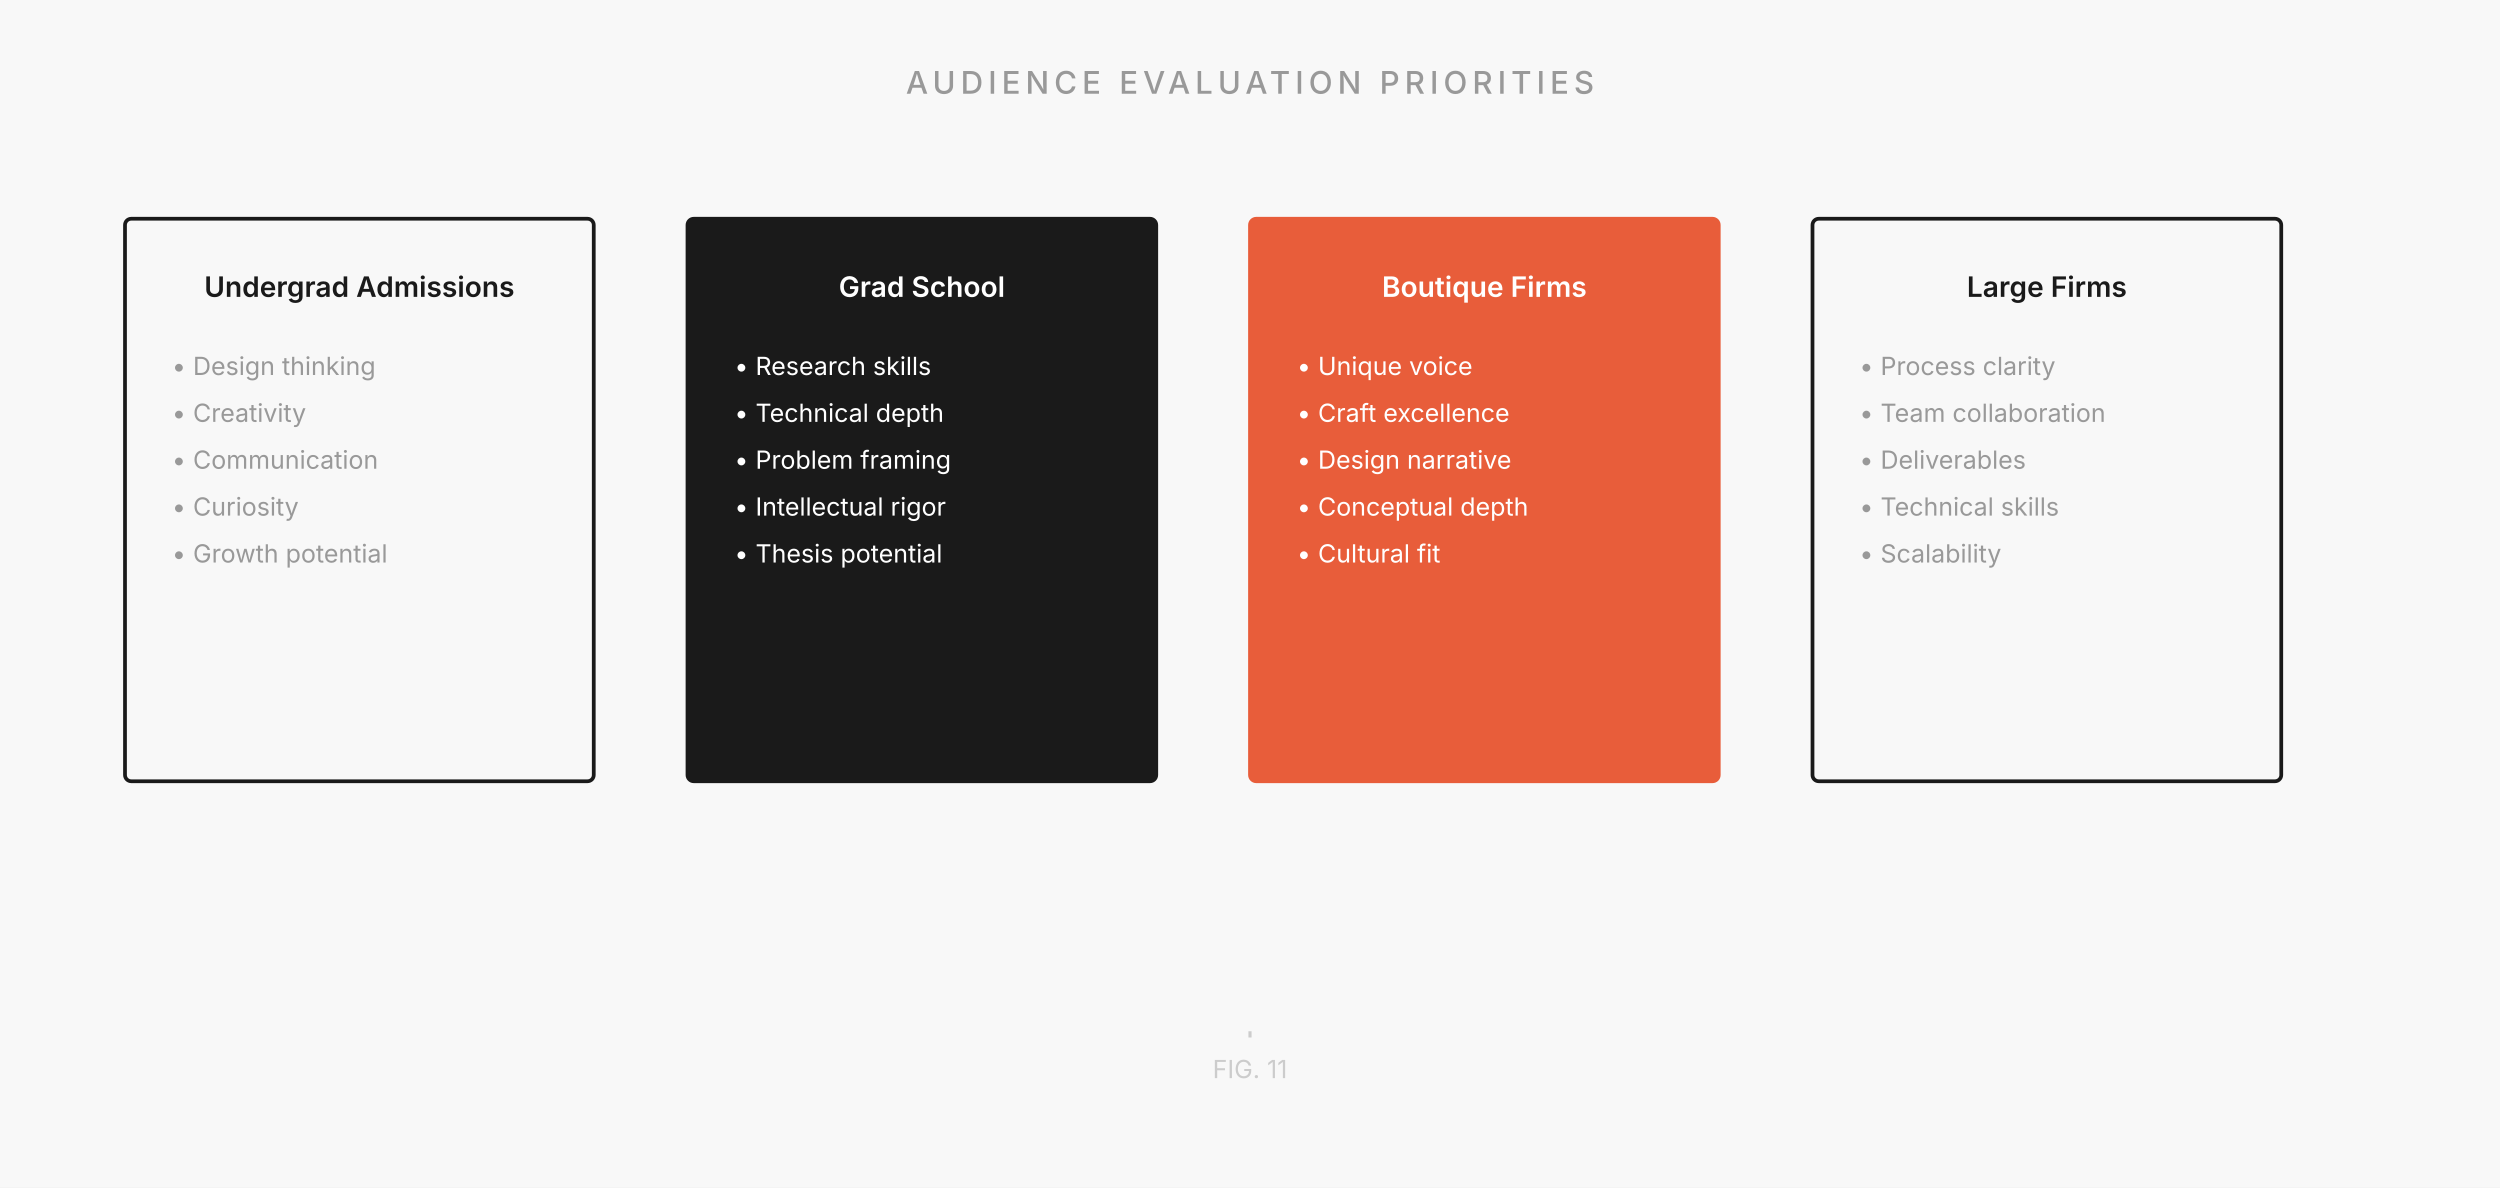
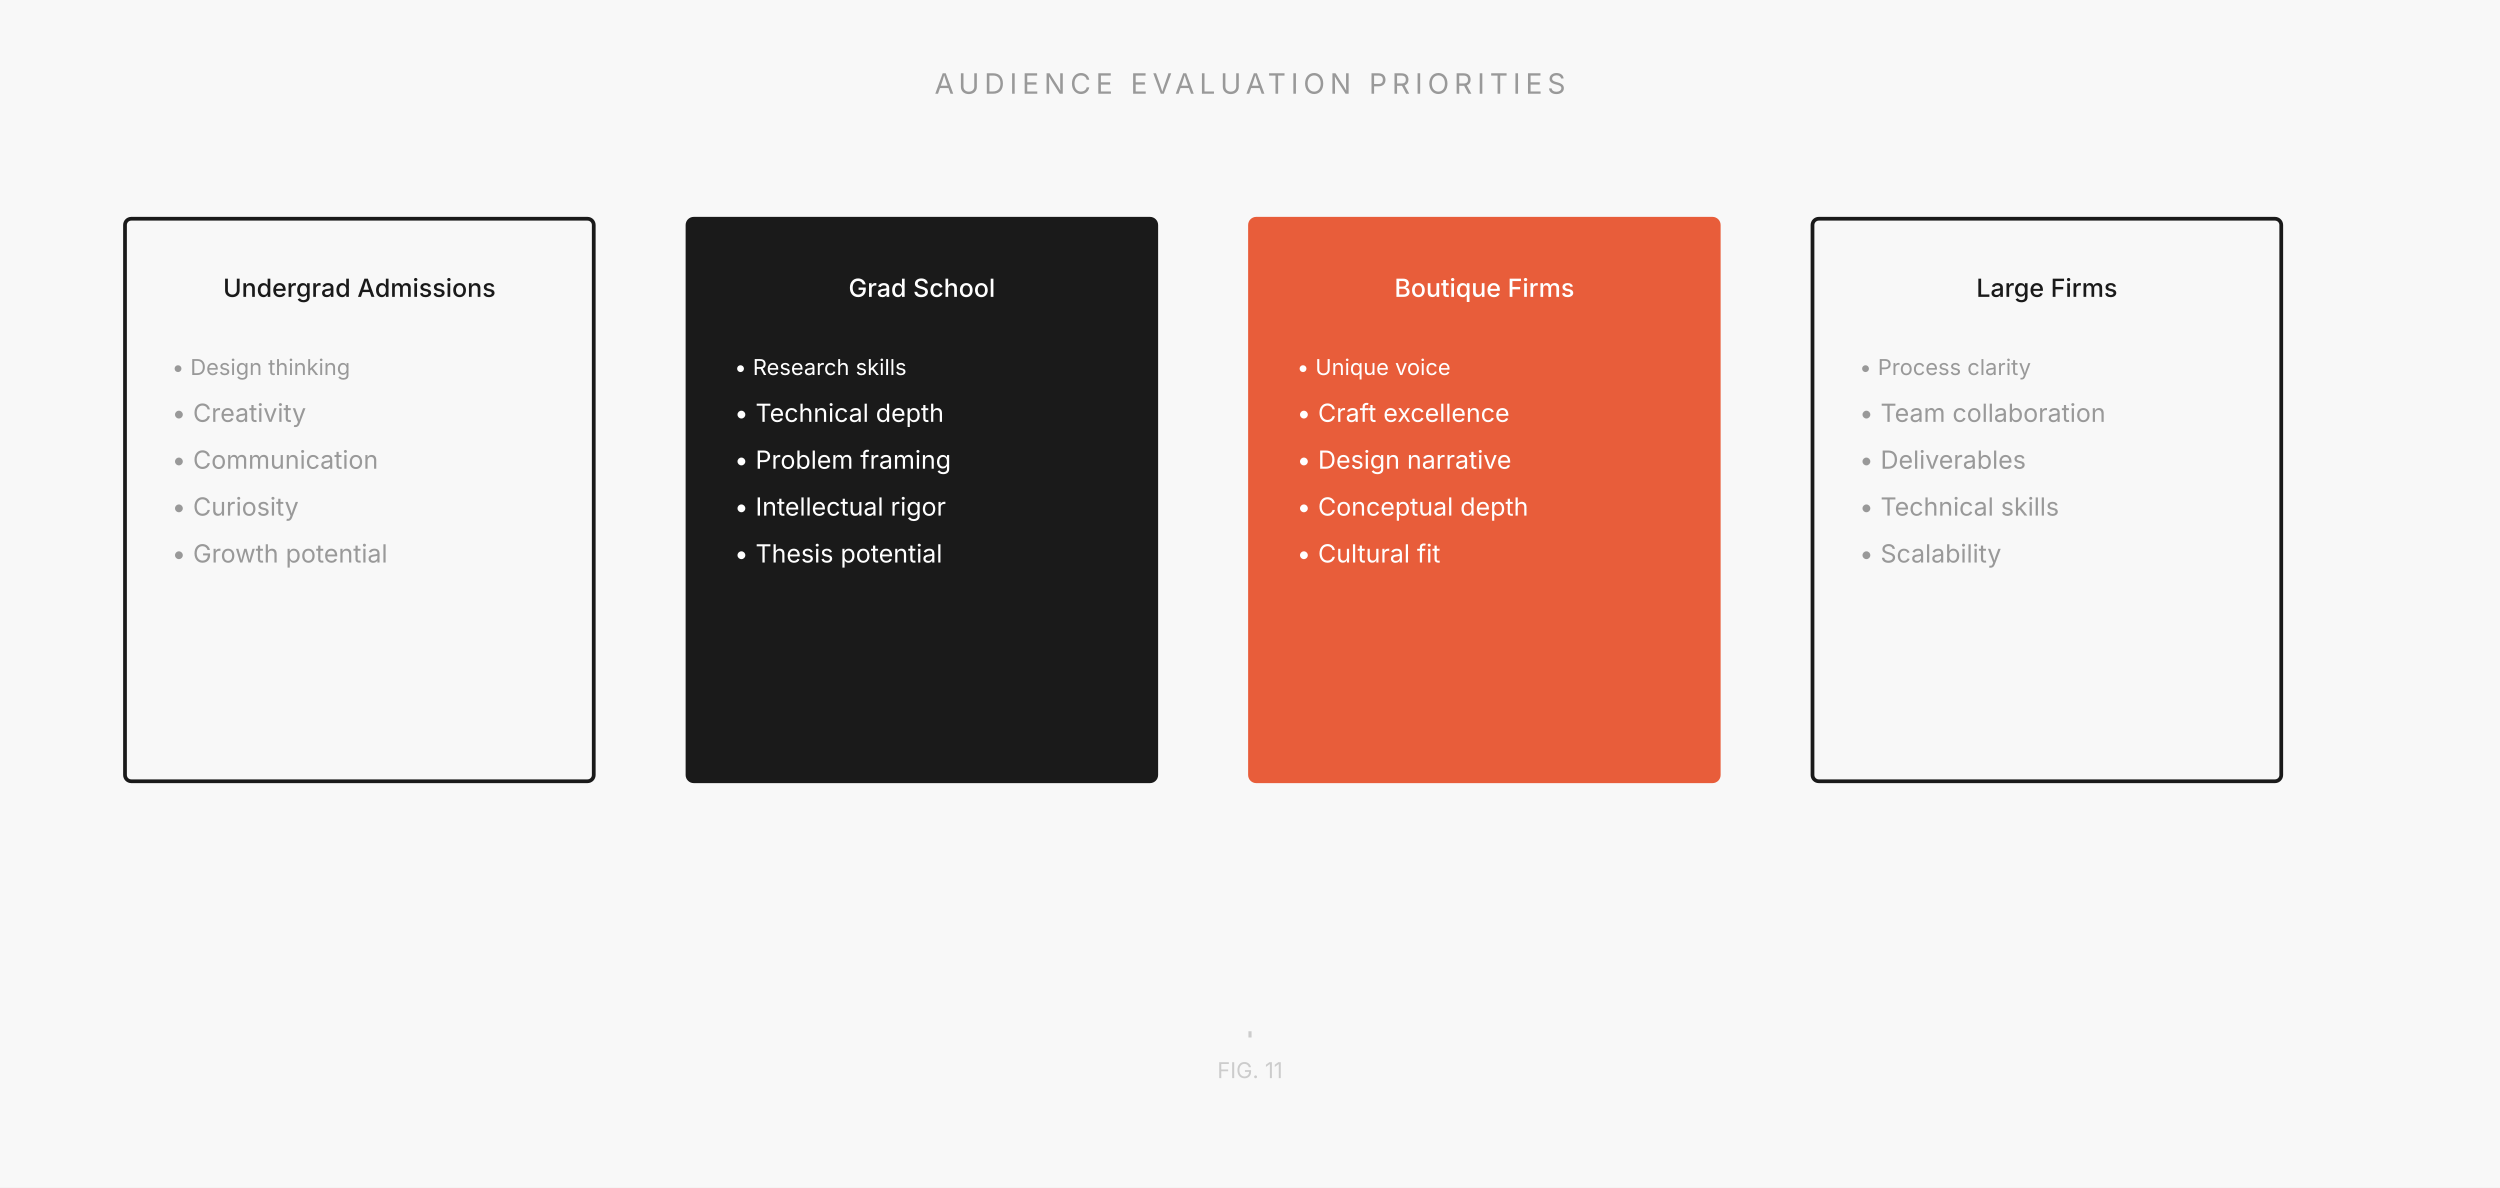
<svg xmlns="http://www.w3.org/2000/svg" viewBox="0 0 800 380">
  <defs>
    <style>
      text { font-family: Inter, -apple-system, system-ui, sans-serif; }
    </style>
  </defs>
  <rect width="800" height="380" fill="#f8f8f8" />
-   <text x="400" y="30" font-size="10" font-weight="500" letter-spacing="1.6" fill="#999" text-anchor="middle" text-transform="uppercase">
+   <text x="400" y="30" font-size="9" font-weight="400" letter-spacing="1.6" fill="#999" text-anchor="middle" text-transform="uppercase">
    AUDIENCE EVALUATION PRIORITIES
  </text>
  <rect x="40" y="70" width="150" height="180" fill="none" stroke="#1a1a1a" stroke-width="1.2" rx="2" />
-   <text x="115" y="95" font-size="9" font-weight="600" fill="#1a1a1a" text-anchor="middle">Undergrad Admissions</text>
-   <text x="55" y="120" font-size="8" fill="#999">• Design thinking</text>
+   <text x="115" y="95" font-size="8" font-weight="500" fill="#1a1a1a" text-anchor="middle">Undergrad Admissions</text>
+   <text x="55" y="120" font-size="7" fill="#999">• Design thinking</text>
  <text x="55" y="135" font-size="8" fill="#999">• Creativity</text>
  <text x="55" y="150" font-size="8" fill="#999">• Communication</text>
  <text x="55" y="165" font-size="8" fill="#999">• Curiosity</text>
  <text x="55" y="180" font-size="8" fill="#999">• Growth potential</text>
  <rect x="220" y="70" width="150" height="180" fill="#1a1a1a" stroke="#1a1a1a" stroke-width="1.2" rx="2" />
-   <text x="295" y="95" font-size="9" font-weight="600" fill="#ffffff" text-anchor="middle">Grad School</text>
-   <text x="235" y="120" font-size="8" fill="#ffffff">• Research skills</text>
+   <text x="295" y="95" font-size="8" font-weight="500" fill="#ffffff" text-anchor="middle">Grad School</text>
+   <text x="235" y="120" font-size="7" fill="#ffffff">• Research skills</text>
  <text x="235" y="135" font-size="8" fill="#ffffff">• Technical depth</text>
  <text x="235" y="150" font-size="8" fill="#ffffff">• Problem framing</text>
  <text x="235" y="165" font-size="8" fill="#ffffff">• Intellectual rigor</text>
  <text x="235" y="180" font-size="8" fill="#ffffff">• Thesis potential</text>
  <rect x="400" y="70" width="150" height="180" fill="#E85D3A" stroke="#E85D3A" stroke-width="1.2" rx="2" />
-   <text x="475" y="95" font-size="9" font-weight="600" fill="#ffffff" text-anchor="middle">Boutique Firms</text>
-   <text x="415" y="120" font-size="8" fill="#ffffff">• Unique voice</text>
+   <text x="475" y="95" font-size="8" font-weight="500" fill="#ffffff" text-anchor="middle">Boutique Firms</text>
+   <text x="415" y="120" font-size="7" fill="#ffffff">• Unique voice</text>
  <text x="415" y="135" font-size="8" fill="#ffffff">• Craft excellence</text>
  <text x="415" y="150" font-size="8" fill="#ffffff">• Design narrative</text>
  <text x="415" y="165" font-size="8" fill="#ffffff">• Conceptual depth</text>
  <text x="415" y="180" font-size="8" fill="#ffffff">• Cultural fit</text>
  <rect x="580" y="70" width="150" height="180" fill="none" stroke="#1a1a1a" stroke-width="1.2" rx="2" />
-   <text x="655" y="95" font-size="9" font-weight="600" fill="#1a1a1a" text-anchor="middle">Large Firms</text>
-   <text x="595" y="120" font-size="8" fill="#999">• Process clarity</text>
+   <text x="655" y="95" font-size="8" font-weight="500" fill="#1a1a1a" text-anchor="middle">Large Firms</text>
+   <text x="595" y="120" font-size="7" fill="#999">• Process clarity</text>
  <text x="595" y="135" font-size="8" fill="#999">• Team collaboration</text>
  <text x="595" y="150" font-size="8" fill="#999">• Deliverables</text>
  <text x="595" y="165" font-size="8" fill="#999">• Technical skills</text>
  <text x="595" y="180" font-size="8" fill="#999">• Scalability</text>
  <line x1="400" y1="330" x2="400" y2="332" stroke="#ccc" stroke-width="1" />
-   <text x="400" y="345" font-size="8" fill="#ccc" text-anchor="middle">FIG. 11</text>
+   <text x="400" y="345" font-size="7" fill="#ccc" text-anchor="middle">FIG. 11</text>
</svg>
